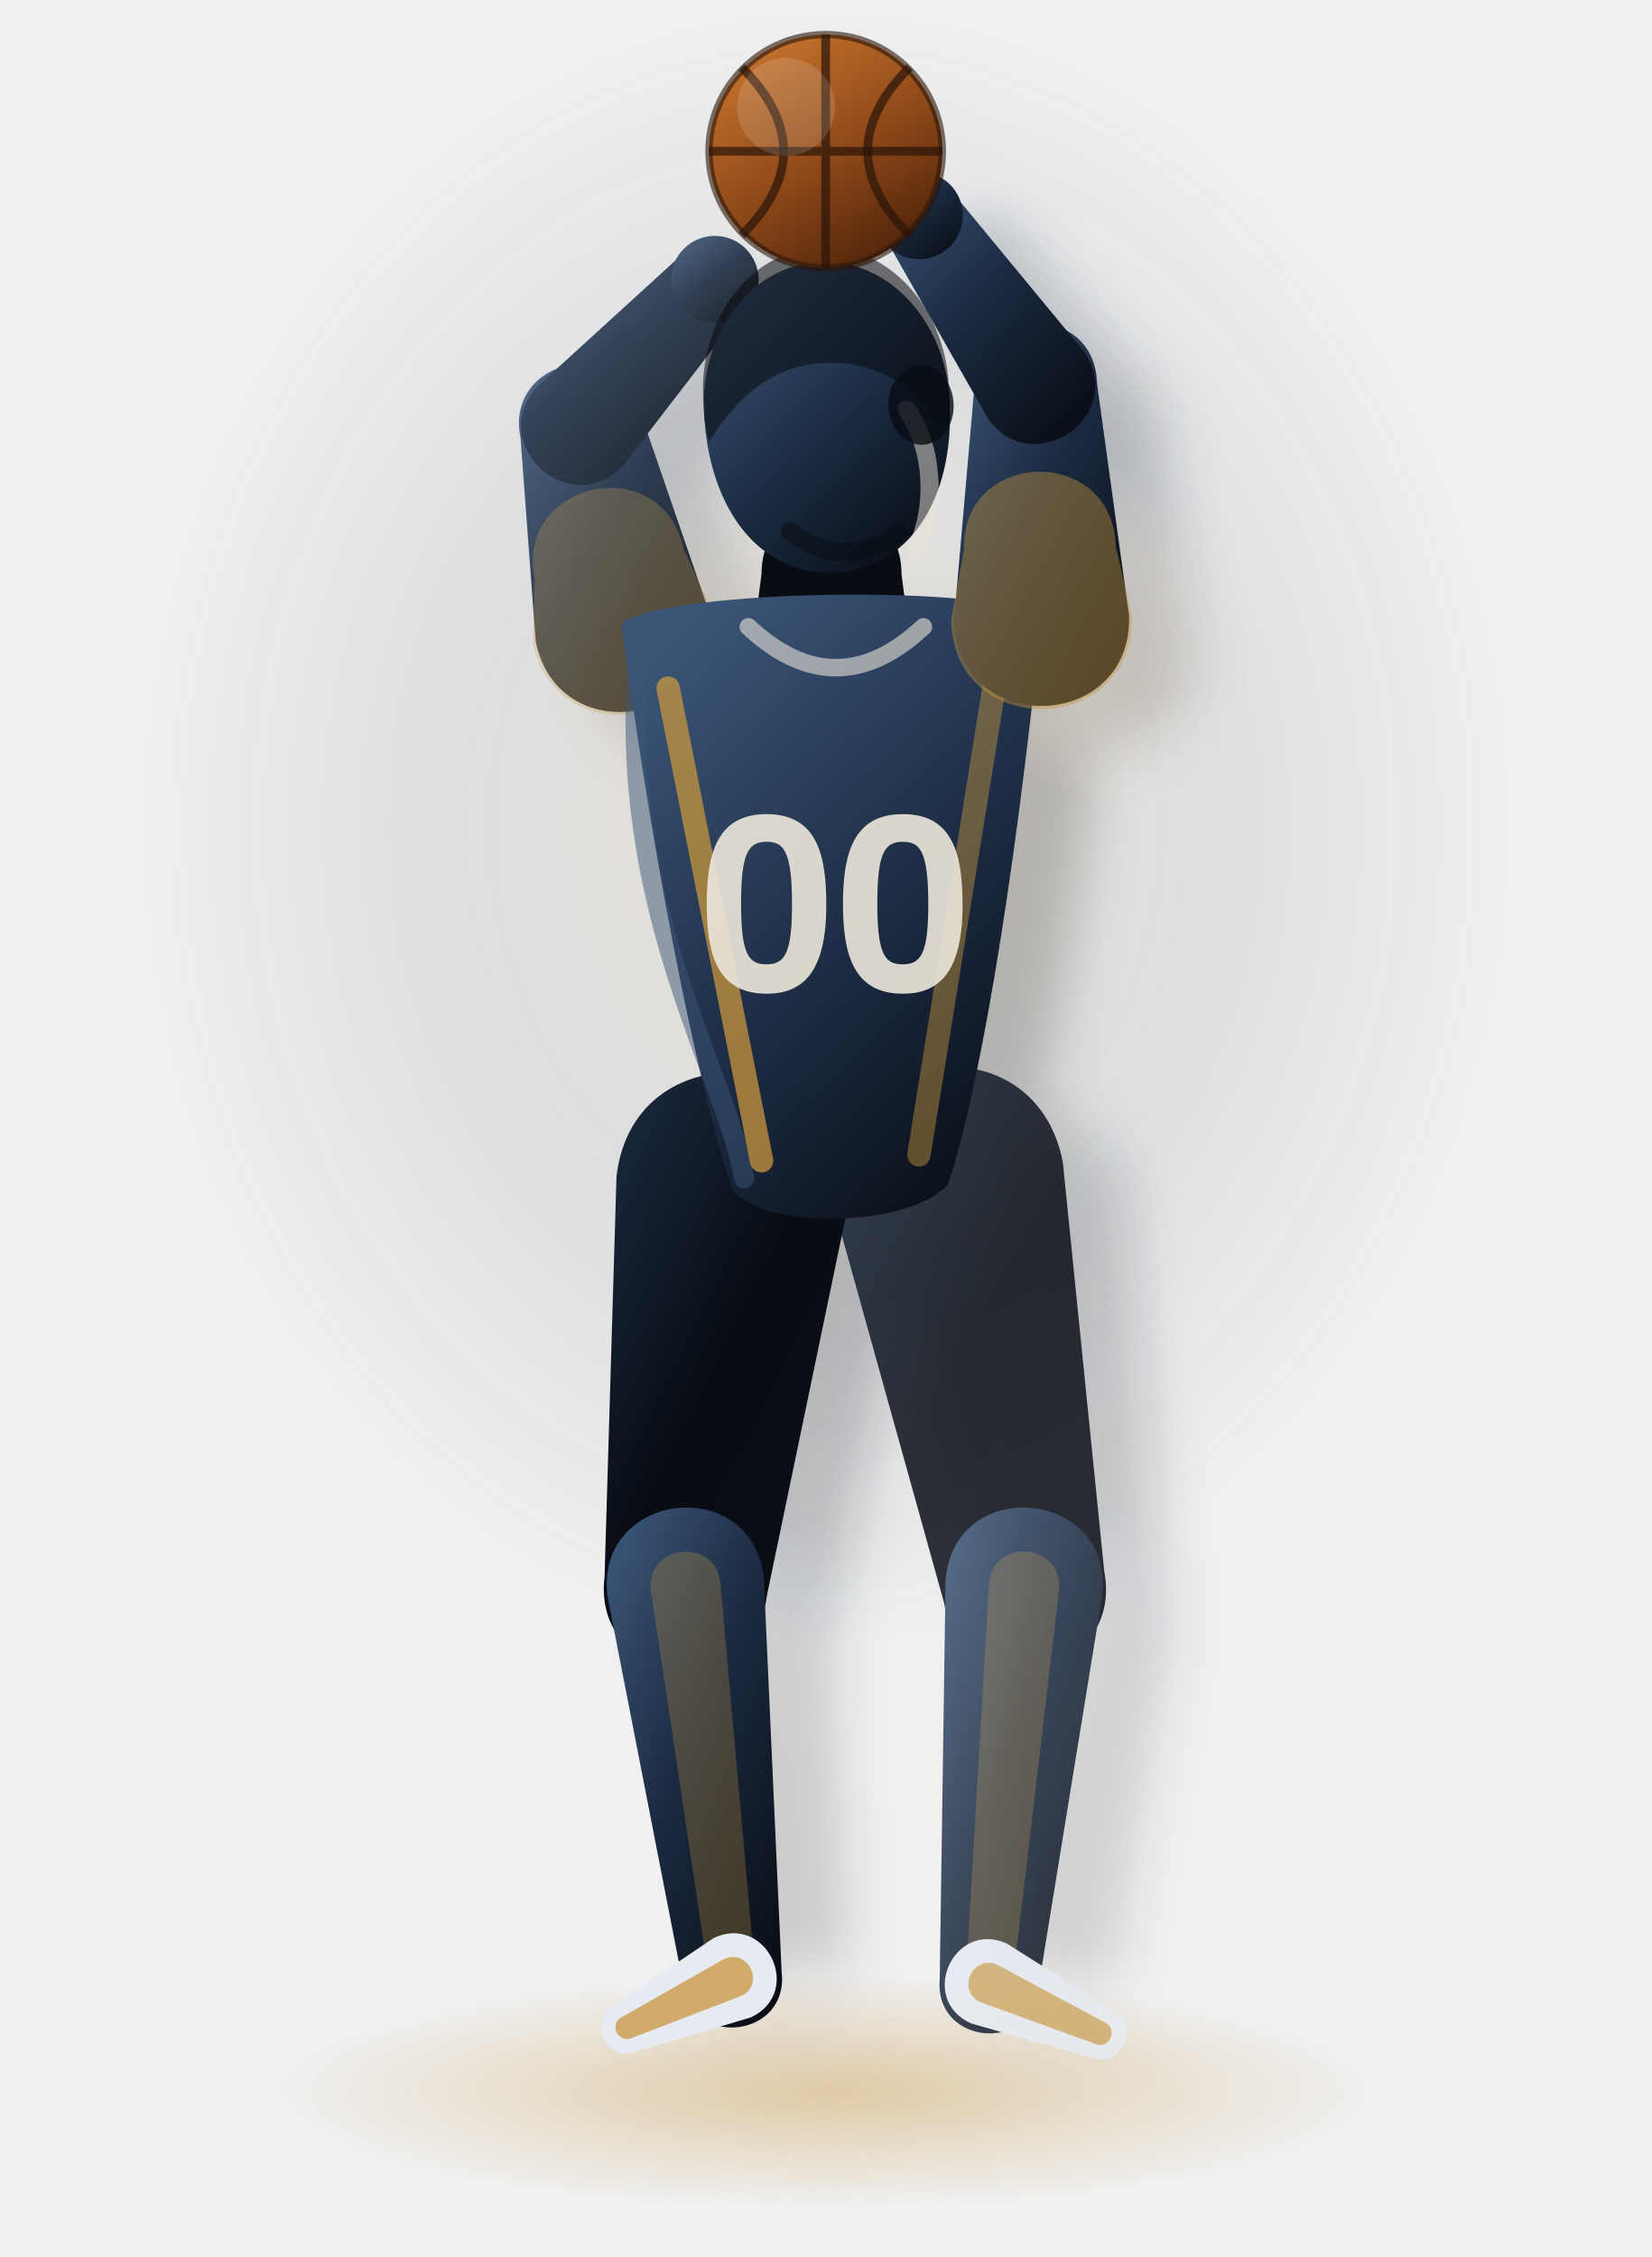
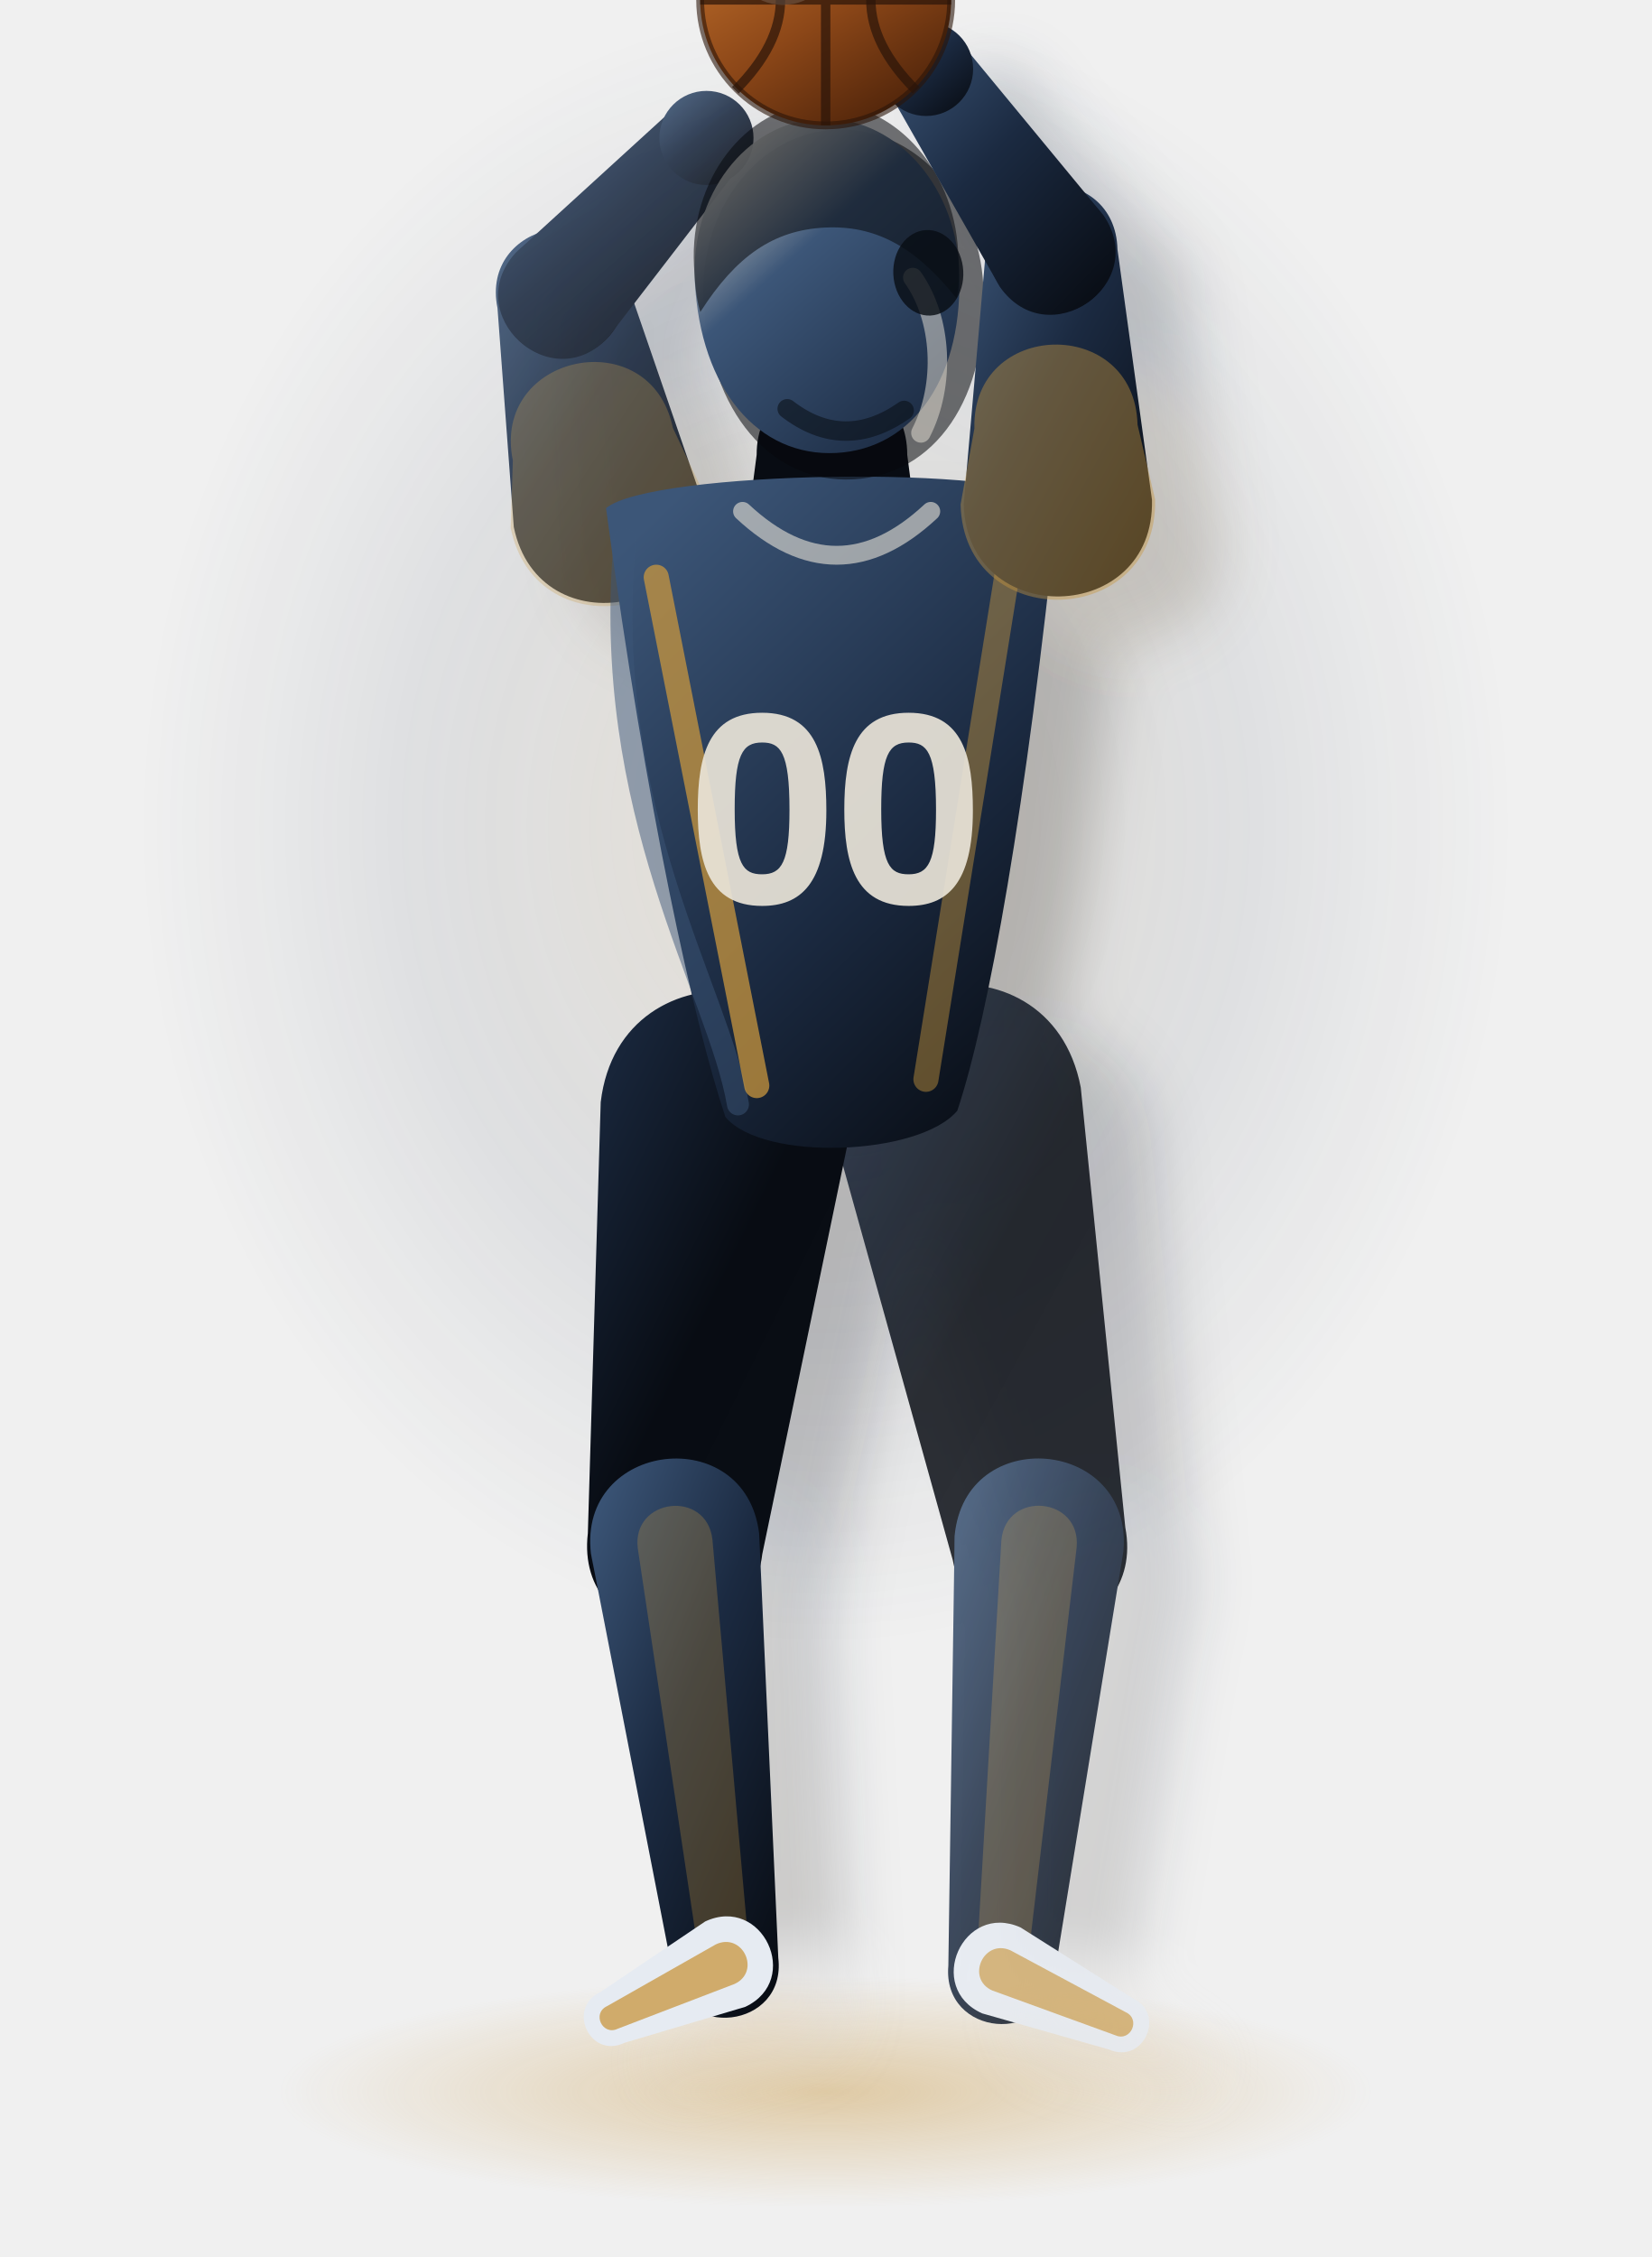
<svg xmlns="http://www.w3.org/2000/svg" viewBox="0 0 600 820" width="600" height="820" role="img" data-asset="athlete-jumper">
  <defs>
    <linearGradient id="body" x1="8%" y1="0%" x2="92%" y2="100%">
      <stop offset="0%" stop-color="var(--tp-l,#3C5678)" />
      <stop offset="46%" stop-color="var(--tp,#1B2A41)" />
      <stop offset="100%" stop-color="var(--tp-d,#080C13)" />
    </linearGradient>
    <linearGradient id="pants" x1="8%" y1="0%" x2="92%" y2="100%">
      <stop offset="0%" stop-color="var(--tp,#1B2A41)" />
      <stop offset="48%" stop-color="var(--tp-d,#080C13)" />
      <stop offset="100%" stop-color="#0A0E15" />
    </linearGradient>
    <linearGradient id="jersey" x1="20%" y1="0%" x2="85%" y2="100%">
      <stop offset="0%" stop-color="var(--tp-l,#3C5678)" />
      <stop offset="58%" stop-color="var(--tp,#1B2A41)" />
      <stop offset="100%" stop-color="var(--tp-d,#080C13)" />
    </linearGradient>
-     <linearGradient id="helm" x1="15%" y1="0%" x2="85%" y2="100%">
-       <stop offset="0%" stop-color="var(--tp-l,#3C5678)" />
-       <stop offset="55%" stop-color="var(--tp,#1B2A41)" />
-       <stop offset="100%" stop-color="var(--tp-d,#080C13)" />
+     <linearGradient id="helm" x1="18%" y1="0%" x2="82%" y2="100%">
+       <stop offset="0%" stop-color="var(--ta,#E9E4D8)" stop-opacity="0.9" />
+       <stop offset="38%" stop-color="var(--tp-l,#3C5678)" />
+       <stop offset="100%" stop-color="var(--tp,#1B2A41)" />
    </linearGradient>
    <linearGradient id="leather" x1="20%" y1="0%" x2="80%" y2="100%">
      <stop offset="0%" stop-color="#C9762F" />
      <stop offset="55%" stop-color="#8C4718" />
      <stop offset="100%" stop-color="#4A2109" />
    </linearGradient>
    <linearGradient id="wood" x1="0%" y1="0%" x2="100%" y2="0%">
      <stop offset="0%" stop-color="#E4C08A" />
      <stop offset="60%" stop-color="#B07C42" />
      <stop offset="100%" stop-color="#5C3A17" />
    </linearGradient>
    <radialGradient id="floor" cx="50%" cy="50%" r="50%">
      <stop offset="0%" stop-color="var(--ts,#C8963E)" stop-opacity="0.42" />
      <stop offset="100%" stop-color="var(--ts,#C8963E)" stop-opacity="0" />
    </radialGradient>
    <radialGradient id="backlight" cx="50%" cy="50%" r="50%">
      <stop offset="0%" stop-color="var(--ts,#C8963E)" stop-opacity="0.16" />
      <stop offset="62%" stop-color="var(--tp,#1B2A41)" stop-opacity="0.08" />
      <stop offset="100%" stop-color="var(--tp,#1B2A41)" stop-opacity="0" />
    </radialGradient>
    <filter id="soft" x="-20%" y="-20%" width="140%" height="140%">
      <feGaussianBlur stdDeviation="9" />
    </filter>
  </defs>
  <ellipse cx="300" cy="300" rx="250" ry="300" fill="url(#backlight)" />
  <ellipse cx="300" cy="760" rx="200" ry="42" fill="url(#floor)" />
-   <g transform="translate(300,780) scale(1.06) translate(-300,-780)">
+   <g transform="translate(300,782) scale(1.14) translate(-300,-782)">
    <g transform="translate(22,14)" opacity="0.2" filter="url(#soft)">
      <path d="M230,258C244,246 360,244 374,256C363.98,353 351.96,420 341.96,450C329.96,464.4 280.04,466.4 268.04,452C258.04,422 243.02,355 230,258Z" fill="#000" />
      <g opacity="1">
        <path d="M228.3,447.3L224.2,584.7C219.8,622.0 275.4,628.5 279.8,591.3L307.8,456.7C314.0,403.5 234.6,394.1 228.3,447.3Z" fill="url(#pants)" />
        <circle cx="252" cy="588" r="27" fill="url(#pants)" />
        <path d="M225.2,591.2L251.1,724.0C253.8,746.6 287.6,742.6 284.9,720.0L278.8,584.8C274.5,548.9 220.9,555.3 225.2,591.2Z" fill="url(#body)" />
        <path d="M240.1,589.4L260.1,722.9C261.3,733.6 277.2,731.7 275.9,721.1L263.9,586.6C262.0,570.6 238.2,573.5 240.1,589.4Z" fill="var(--ts,#C8963E)" opacity="0.28" />
        <path d="M261.6,708.4L228.2,730.9C217.3,736.0 224.9,752.3 235.8,747.1L274.4,735.6C292.6,727.0 279.8,699.9 261.6,708.4Z" fill="#E6EBF2" />
        <path d="M265.0,715.7L230.3,735.4C225.4,737.7 228.9,744.9 233.7,742.6L271.0,728.3C279.5,724.3 273.5,711.7 265.0,715.7Z" fill="var(--ts,#C8963E)" opacity="0.75" />
      </g>
      <g opacity="0.84">
        <path d="M302.7,457.4L340.5,593.2C347.4,630.1 402.5,619.7 395.5,582.8L381.3,442.6C371.3,389.9 292.7,404.7 302.7,457.4Z" fill="url(#pants)" />
        <circle cx="368" cy="588" r="27" fill="url(#pants)" />
        <path d="M341.1,585.6L339.1,722.5C337.1,745.2 370.9,748.2 372.9,725.5L394.9,590.4C398.1,554.3 344.3,549.6 341.1,585.6Z" fill="url(#body)" />
        <path d="M356.0,586.9L348.0,723.3C347.1,734.0 363.0,735.4 364.0,724.7L380.0,589.1C381.4,573.0 357.5,570.9 356.0,586.9Z" fill="var(--ts,#C8963E)" opacity="0.28" />
        <path d="M349.9,737.7L390.3,749.2C401.3,754.1 408.7,737.7 397.7,732.8L362.1,710.3C343.8,702.1 331.5,729.5 349.9,737.7Z" fill="#E6EBF2" />
        <path d="M353.1,730.4L392.4,744.7C397.3,746.8 400.5,739.5 395.6,737.3L358.9,717.6C350.3,713.8 344.6,726.6 353.1,730.4Z" fill="var(--ts,#C8963E)" opacity="0.75" />
      </g>
      <g opacity="1">
        <path d="M404.0,255.3L393.0,175.5C392.3,147.3 350.3,148.4 351.0,176.5L344.0,256.7C345.0,296.9 405.0,295.4 404.0,255.3Z" fill="url(#body)" />
        <circle cx="372" cy="176" r="20" fill="url(#body)" />
        <path d="M388.5,164.6L343.5,110.1C332.9,94.6 309.8,110.5 320.5,125.9L355.5,187.4C370.8,209.4 403.7,186.7 388.5,164.6Z" fill="url(#body)" />
        <circle cx="332" cy="118" r="15" fill="url(#body)" />
        <path d="M405.0,255.2L399.4,231.4C398.5,196.5 346.5,197.8 347.4,232.6L343.0,256.8C344.0,298.3 406.0,296.8 405.0,255.2Z" fill="var(--ts,#C8963E)" opacity="0.42" />
      </g>
      <g opacity="0.88">
        <path d="M259.4,252.0L236.6,185.8C230.9,158.2 189.8,166.7 195.4,194.2L200.6,264.0C208.7,303.4 267.5,291.3 259.4,252.0Z" fill="url(#body)" />
        <circle cx="216" cy="190" r="20" fill="url(#body)" />
        <path d="M230.7,203.5L272.3,149.5C285.0,135.7 264.4,116.7 251.7,130.5L201.3,176.5C183.1,196.2 212.6,223.3 230.7,203.5Z" fill="url(#body)" />
        <circle cx="262" cy="140" r="15" fill="url(#body)" />
        <path d="M260.4,251.7L251.3,232.4C244.2,198.2 193.3,208.7 200.3,242.8L199.6,264.3C208.0,304.9 268.7,292.4 260.4,251.7Z" fill="var(--ts,#C8963E)" opacity="0.3" />
      </g>
    </g>
    <g opacity="0.84">
      <path d="M302.7,457.4L340.5,593.2C347.4,630.1 402.5,619.7 395.5,582.8L381.3,442.6C371.3,389.9 292.7,404.7 302.7,457.4Z" fill="url(#pants)" />
      <circle cx="368" cy="588" r="27" fill="url(#pants)" />
      <path d="M341.1,585.6L339.1,722.5C337.1,745.2 370.9,748.2 372.9,725.5L394.9,590.4C398.1,554.3 344.3,549.6 341.1,585.6Z" fill="url(#body)" />
      <path d="M356.0,586.9L348.0,723.3C347.1,734.0 363.0,735.4 364.0,724.7L380.0,589.1C381.4,573.0 357.5,570.9 356.0,586.9Z" fill="var(--ts,#C8963E)" opacity="0.28" />
      <path d="M349.9,737.7L390.3,749.2C401.3,754.1 408.7,737.7 397.7,732.8L362.1,710.3C343.8,702.1 331.5,729.5 349.9,737.7Z" fill="#E6EBF2" />
      <path d="M353.1,730.4L392.4,744.7C397.3,746.8 400.5,739.5 395.6,737.3L358.9,717.6C350.3,713.8 344.6,726.6 353.1,730.4Z" fill="var(--ts,#C8963E)" opacity="0.75" />
    </g>
    <g opacity="0.88">
      <path d="M259.4,252.0L236.6,185.8C230.9,158.2 189.8,166.7 195.4,194.2L200.6,264.0C208.7,303.4 267.5,291.3 259.4,252.0Z" fill="url(#body)" />
      <circle cx="216" cy="190" r="20" fill="url(#body)" />
      <path d="M230.7,203.5L272.3,149.5C285.0,135.7 264.4,116.7 251.7,130.5L201.3,176.5C183.1,196.2 212.6,223.3 230.7,203.5Z" fill="url(#body)" />
      <circle cx="262" cy="140" r="15" fill="url(#body)" />
      <path d="M260.4,251.7L251.3,232.4C244.2,198.2 193.3,208.7 200.3,242.8L199.6,264.3C208.0,304.9 268.7,292.4 260.4,251.7Z" fill="var(--ts,#C8963E)" opacity="0.3" />
    </g>
    <path d="M278.0,241.0L272.0,287.0C272.0,327.2 332.0,327.2 332.0,287.0L326.0,241.0C326.0,208.8 278.0,208.8 278.0,241.0Z" fill="var(--tp-d,#080C13)" />
    <g opacity="1">
      <path d="M228.3,447.3L224.2,584.7C219.8,622.0 275.4,628.5 279.8,591.3L307.8,456.7C314.0,403.5 234.6,394.1 228.3,447.3Z" fill="url(#pants)" />
      <circle cx="252" cy="588" r="27" fill="url(#pants)" />
      <path d="M225.2,591.2L251.1,724.0C253.8,746.6 287.6,742.6 284.9,720.0L278.8,584.8C274.5,548.9 220.9,555.3 225.2,591.2Z" fill="url(#body)" />
      <path d="M240.1,589.4L260.1,722.9C261.3,733.6 277.2,731.7 275.9,721.1L263.9,586.6C262.0,570.6 238.2,573.5 240.1,589.4Z" fill="var(--ts,#C8963E)" opacity="0.28" />
      <path d="M261.6,708.4L228.2,730.9C217.3,736.0 224.9,752.3 235.8,747.1L274.4,735.6C292.6,727.0 279.8,699.9 261.6,708.4Z" fill="#E6EBF2" />
      <path d="M265.0,715.7L230.3,735.4C225.4,737.7 228.9,744.9 233.7,742.6L271.0,728.3C279.5,724.3 273.5,711.7 265.0,715.7Z" fill="var(--ts,#C8963E)" opacity="0.75" />
    </g>
    <path d="M230,258C244,246 360,244 374,256C363.98,353 351.96,420 341.96,450C329.96,464.4 280.04,466.4 268.04,452C258.04,422 243.02,355 230,258Z" fill="url(#jersey)" />
    <path d="M236,268C228,355 266.04,412 272.04,448" stroke="var(--tp-l,#3C5678)" stroke-width="7" fill="none" opacity="0.5" stroke-linecap="round" />
    <path d="M246,280L278.04,442" stroke="var(--ts,#C8963E)" stroke-width="8" opacity="0.75" stroke-linecap="round" />
    <path d="M358,278L331.96,440" stroke="var(--ts,#C8963E)" stroke-width="8" opacity="0.45" stroke-linecap="round" />
    <path d="M273.5,259Q303.5,287 333.5,259" stroke="var(--ta,#E9E4D8)" stroke-width="6" fill="none" opacity="0.6" stroke-linecap="round" />
    <text class="jersey-num" x="303.5" y="384" font-family="'Archivo Black','Helvetica Neue',Impact,'Arial Narrow',sans-serif" font-size="84" font-weight="900" fill="var(--ta,#E9E4D8)" text-anchor="middle" opacity="0.92">00</text>
    <g transform="translate(300,176) scale(1.24) translate(-300,-176)">
      <g transform="rotate(-3 300 176)">
+         <path d="M264,182a36,42 0 0 1 72,0c0,29 -15,48 -36,48s-36,-19 -36,-48Z" fill="#05070B" opacity="0.55" transform="translate(4,5)" />
        <path d="M266,182a34,40 0 0 1 68,0c0,28 -14,46 -34,46s-34,-18 -34,-46Z" fill="url(#helm)" />
        <path d="M266,178a34,40 0 0 1 68,0c0,4 0,8 -1,12c-10,-14 -20,-20 -33,-20s-23,6 -33,20c-1,-4 -1,-8 -1,-12Z" fill="#080A0D" opacity="0.55" />
        <path d="M322,184c7,11 7,28 0,40" stroke="var(--ta,#E9E4D8)" stroke-width="5" fill="none" opacity="0.5" stroke-linecap="round" />
        <path d="M326,194a9,11 0 1 1 0.1,0" fill="var(--tp-d,#080C13)" opacity="0.8" />
        <path d="M288,216q14,12 30,2" stroke="var(--tp-d,#080C13)" stroke-width="5" fill="none" opacity="0.55" stroke-linecap="round" />
      </g>
    </g>
    <g opacity="1">
      <path d="M404.0,255.3L393.0,175.5C392.3,147.3 350.3,148.4 351.0,176.5L344.0,256.7C345.0,296.9 405.0,295.4 404.0,255.3Z" fill="url(#body)" />
      <circle cx="372" cy="176" r="20" fill="url(#body)" />
      <path d="M388.5,164.6L343.5,110.1C332.9,94.6 309.8,110.5 320.5,125.9L355.5,187.4C370.8,209.4 403.7,186.7 388.5,164.6Z" fill="url(#body)" />
      <circle cx="332" cy="118" r="15" fill="url(#body)" />
      <path d="M405.0,255.2L399.4,231.4C398.5,196.5 346.5,197.8 347.4,232.6L343.0,256.8C344.0,298.3 406.0,296.8 405.0,255.2Z" fill="var(--ts,#C8963E)" opacity="0.42" />
    </g>
    <g>
      <circle cx="300" cy="96" r="40" fill="url(#leather)" />
      <circle cx="300" cy="96" r="40" fill="none" stroke="#2A1408" stroke-width="2.5" opacity="0.6" />
      <path d="M260,96h80M300,56v80" stroke="#2A1408" stroke-width="3" opacity="0.7" />
      <path d="M271.2,67.2q28.8,28.8 0,57.6M328.8,67.2q-28.8,28.8 0,57.6" stroke="#2A1408" stroke-width="3" fill="none" opacity="0.7" />
      <circle cx="286.4" cy="80.8" r="16.8" fill="#FFFFFF" opacity="0.14" />
    </g>
  </g>
</svg>
